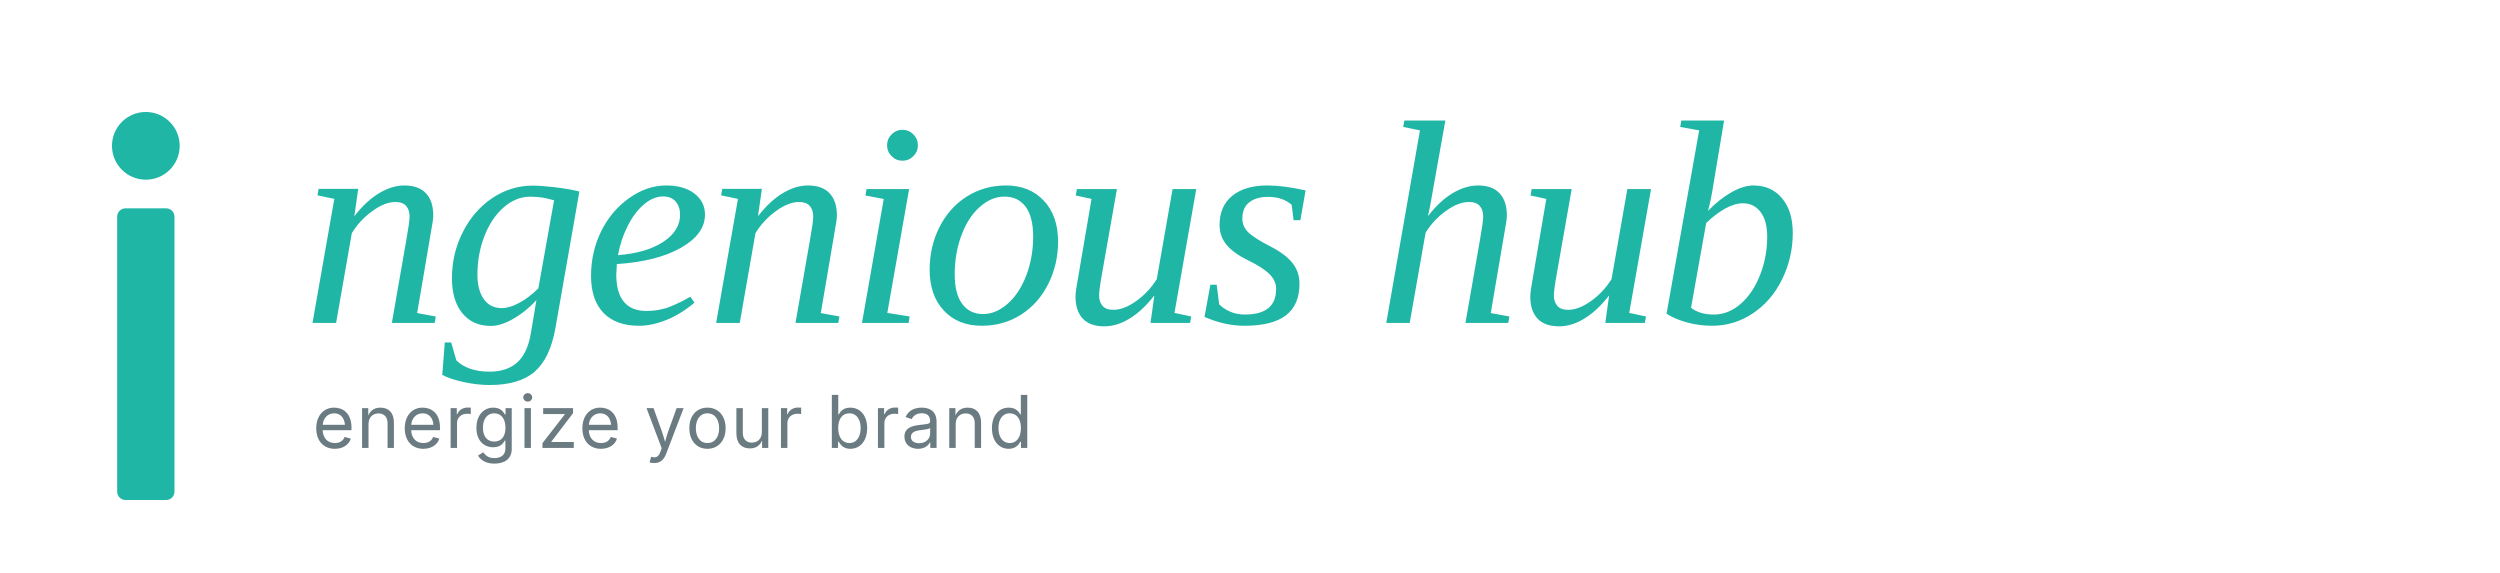
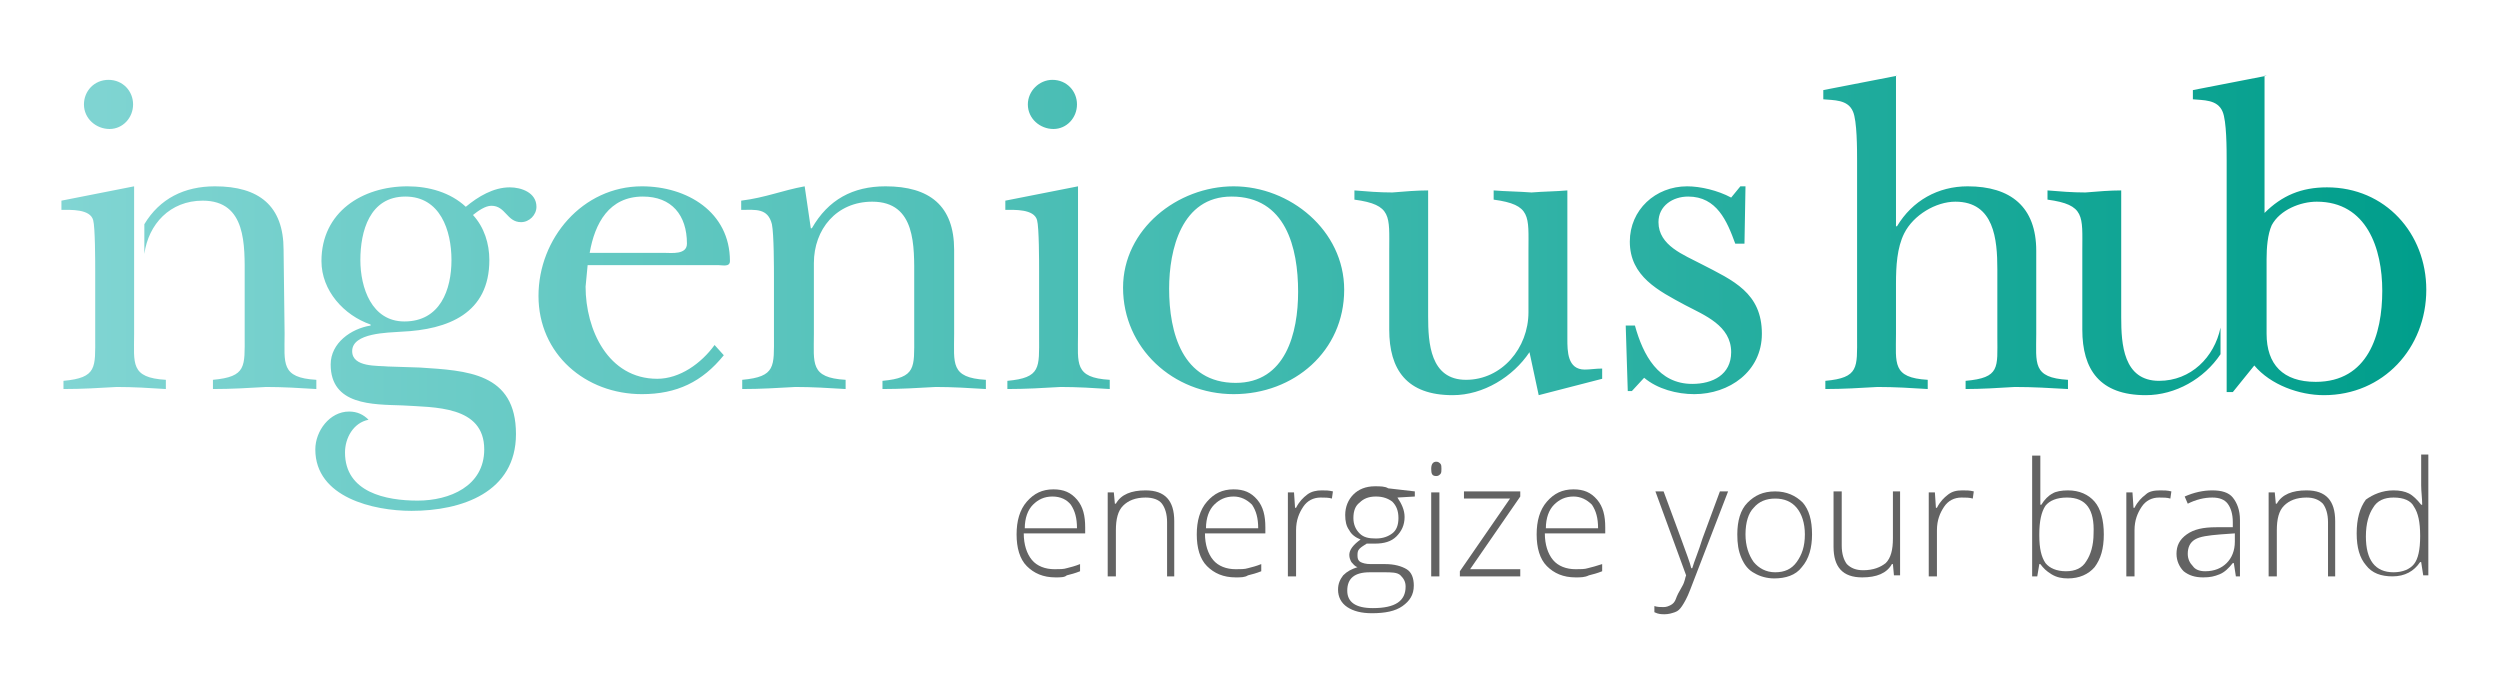
- <svg xmlns="http://www.w3.org/2000/svg" viewBox="0 0 480 110" role="img" aria-label="Ingenious Hub — energize your brand">
-   <style>
-     .word { font-family: 'Instrument Serif', Georgia, 'Times New Roman', serif; font-style: italic; font-weight: 400; fill: #1FB6A6; letter-spacing: -0.02em; }
-     .tag  { font-family: 'Inter', system-ui, sans-serif; font-weight: 400; fill: #6B7B82; letter-spacing: 0.02em; }
-   </style>
-   <g transform="translate(8 14)">
-     <circle cx="20" cy="14" r="6.5" fill="#1FB6A6" />
-     <rect x="14.5" y="26" width="11" height="56" rx="1.6" fill="#1FB6A6" />
-   </g>
-   <text class="word" x="58" y="62" font-size="56">ngenious hub</text>
-   <text class="tag" x="60" y="86" font-size="14">energize your brand</text>
+ <svg xmlns="http://www.w3.org/2000/svg" version="1.1" id="Layer_1" x="0px" y="0px" viewBox="0 0 244.2 66.2" style="enable-background:new 0 0 244.2 66.2;" xml:space="preserve">
+   <style type="text/css">
+ 	.st0{fill-rule:evenodd;clip-rule:evenodd;fill:url(#SVGID_1_);}
+ 	.st1{fill:#636363;}
+ </style>
+   <linearGradient id="SVGID_1_" gradientUnits="userSpaceOnUse" x1="6" y1="804.65" x2="237.3" y2="804.65" gradientTransform="matrix(1 0 0 1 0 -776)">
+     <stop offset="0" style="stop-color:#81D5D3" />
+     <stop offset="1" style="stop-color:#009E8B" />
+   </linearGradient>
+   <path class="st0" d="M39.5,31.4c-3.2,0-4.3-3.3-4.3-6c0-2.8,0.9-6.2,4.4-6.2c3.4,0,4.5,3.3,4.5,6.2C44.1,28.3,43,31.4,39.5,31.4  L39.5,31.4z M98.2,19.6v0.9c0.9,0,2.8-0.1,3.1,1c0.2,0.7,0.2,4.1,0.2,5v6.4c0,3,0.2,4-3.1,4.3V38c1.8,0,3.5-0.1,5.2-0.2  c1.6,0,3.3,0.1,4.8,0.2v-0.9c-3.5-0.2-3.1-1.6-3.1-4.5V18.2L98.2,19.6L98.2,19.6z M102.9,12.6c1.3,0,2.3-1.1,2.3-2.4s-1-2.4-2.4-2.4  c-1.3,0-2.4,1.1-2.4,2.4C100.4,11.6,101.6,12.6,102.9,12.6L102.9,12.6z M6,19.6v0.9c0.9,0,2.8-0.1,3.1,1c0.2,0.7,0.2,4.1,0.2,5v6.4  c0,3,0.2,4-3.1,4.3V38c1.8,0,3.5-0.1,5.2-0.2c1.6,0,3.3,0.1,4.8,0.2v-0.9c-3.5-0.2-3.1-1.6-3.1-4.5V18.2L6,19.6L6,19.6z M10.7,12.6  c1.3,0,2.3-1.1,2.3-2.4s-1-2.4-2.4-2.4s-2.4,1.1-2.4,2.4C8.2,11.6,9.4,12.6,10.7,12.6L10.7,12.6z M207.2,18.6  c-1.1,0-2.3,0.1-3.5,0.2c-1.3,0-2.5-0.1-3.7-0.2v0.9c3.7,0.5,3.4,1.6,3.4,5v7.7c0,3.9,1.7,6.4,6.2,6.4c2.9,0,5.7-1.6,7.3-4V32  c-0.6,2.9-2.9,5.2-6,5.2c-3.5,0-3.7-3.6-3.7-6.2V18.6L207.2,18.6z M27.7,24.4c0-4.3-2.4-6.2-6.7-6.2c-3,0-5.4,1.2-6.9,3.7v2.9  c0.4-2.9,2.5-5.2,5.7-5.2c4.3,0,4.1,4.4,4.1,7.5v5.7c0,3,0.2,4-3.1,4.3V38c1.8,0,3.5-0.1,5.2-0.2c1.6,0,3.3,0.1,4.9,0.2v-0.9  c-3.5-0.2-3.1-1.6-3.1-4.5L27.7,24.4L27.7,24.4z M221.4,25.3c0-1.1,0.1-2.4,0.5-3.3c0.8-1.5,2.8-2.3,4.4-2.3c4.9,0,6.4,4.6,6.4,8.7  c0,4.3-1.4,8.9-6.5,8.9c-3.2,0-4.8-1.7-4.8-4.7L221.4,25.3L221.4,25.3z M221.4,7.4l-7.2,1.4v0.9c1,0.1,2.4,0,2.9,1.2  c0.4,0.9,0.4,3.7,0.4,4.8v22.6h0.6l2.1-2.6c1.6,1.9,4.4,2.9,6.8,2.9c5.8,0,10-4.6,10-10.3c0-5.5-4-10-9.7-10c-2.5,0-4.4,0.8-6.1,2.5  V7.4H221.4z M185.3,7.4l-7.2,1.4v0.9c1,0.1,2.4,0,2.9,1.2c0.4,0.9,0.4,3.7,0.4,4.8v17.2c0,3,0.2,4-3.1,4.3V38c1.7,0,3.4-0.1,5.1-0.2  c1.7,0,3.3,0.1,4.9,0.2v-0.9c-3.5-0.2-3.1-1.6-3.1-4.5v-4.9c0-1.7,0.1-3.5,0.8-4.9c0.9-1.8,3.1-3.1,5-3.1c3.8,0,4.1,3.7,4.1,6.6v6.6  c0,3,0.3,4-3.1,4.3V38c1.5,0,3.2-0.1,4.8-0.2c1.8,0,3.4,0.1,5.2,0.2v-0.9c-3.5-0.2-3.1-1.6-3.1-4.5v-8.1c0-4.3-2.5-6.3-6.7-6.3  c-2.9,0-5.4,1.4-6.9,3.9h-0.1V7.4H185.3z M160.6,36.9c1.3,1.1,3.2,1.6,4.9,1.6c3.4,0,6.6-2.2,6.6-5.9c0-4-2.8-5.2-5.9-6.8  c-1.7-0.9-4.2-1.8-4.2-4.1c0-1.6,1.4-2.5,2.9-2.5c2.8,0,3.8,2.4,4.6,4.6h0.9l0.1-5.6H170l-0.9,1.1c-1.3-0.7-3-1.1-4.3-1.1  c-3.1,0-5.6,2.3-5.6,5.4c0,3.4,2.8,4.8,5.4,6.2c1.9,1,4.5,2,4.5,4.6c0,2.2-1.8,3.1-3.8,3.1c-3.3,0-4.8-2.8-5.6-5.7h-0.9l0.2,6.4h0.4  L160.6,36.9L160.6,36.9z M139.5,18.6c-1.1,0-2.3,0.1-3.5,0.2c-1.3,0-2.5-0.1-3.7-0.2v0.9c3.7,0.5,3.4,1.6,3.4,5v7.7  c0,3.9,1.7,6.4,6.2,6.4c3,0,5.9-1.8,7.5-4.2l0.9,4.2l6.2-1.6v-1c-0.6,0-1.2,0.1-1.7,0.1c-1.7,0-1.7-1.8-1.7-3V18.6  c-1.1,0.1-2.3,0.1-3.5,0.2c-1.3-0.1-2.5-0.1-3.7-0.2v0.9c3.7,0.5,3.4,1.6,3.4,5v6c0,3.5-2.6,6.6-6.1,6.6s-3.7-3.6-3.7-6.2  L139.5,18.6L139.5,18.6z M120.5,18.2c-5.5,0-10.8,4.2-10.8,9.9c0,5.9,4.9,10.4,10.8,10.4s10.8-4.2,10.8-10.2  C131.3,22.5,126,18.2,120.5,18.2L120.5,18.2z M120.3,19.2c5.3,0,6.5,5,6.5,9.3c0,4-1.2,8.9-6.1,8.9c-5.2,0-6.5-4.9-6.5-9.2  C114.2,24.4,115.4,19.2,120.3,19.2L120.3,19.2z M93.2,24.4c0-4.3-2.4-6.2-6.7-6.2c-3.2,0-5.6,1.3-7.2,4.1h-0.1l-0.6-4.1  c-2.2,0.4-3.8,1.1-6.2,1.4v0.9c1.4,0,2.6-0.2,3,1.4c0.2,1,0.2,4.2,0.2,5.4v5.5c0,3,0.2,4-3.1,4.3V38c1.8,0,3.4-0.1,5.2-0.2  c1.6,0,3.3,0.1,4.9,0.2v-0.9c-3.5-0.2-3.1-1.6-3.1-4.5v-6.9c0-3.3,2.2-6,5.7-6c4.3,0,4.1,4.4,4.1,7.5v5.7c0,3,0.2,4-3.1,4.3V38  c1.8,0,3.4-0.1,5.2-0.2c1.6,0,3.3,0.1,4.9,0.2v-0.9c-3.5-0.2-3.1-1.6-3.1-4.5L93.2,24.4L93.2,24.4z M69.8,33.7  c-1.3,1.8-3.4,3.3-5.6,3.3c-4.8,0-7-4.8-7-9l0.2-2.1h12.8c0.4,0,1.1,0.2,1.1-0.4c0-4.8-4.2-7.3-8.6-7.3c-5.8,0-10.1,5.1-10.1,10.7  c0,5.7,4.6,9.6,10.1,9.6c3.4,0,5.9-1.2,8-3.8L69.8,33.7L69.8,33.7z M57.6,24.7c0.5-2.9,1.9-5.5,5.2-5.5c2.8,0,4.3,1.8,4.3,4.6  c0,1.1-1.5,0.9-2.2,0.9H57.6L57.6,24.7z M37.9,35.8c-1-0.1-3.5,0.1-3.5-1.5c0-1.8,3.5-1.8,4.8-1.9c4.6-0.2,8.6-1.8,8.6-7  c0-1.6-0.5-3.2-1.6-4.4c0.5-0.4,1.2-0.9,1.8-0.9c1.4,0,1.5,1.6,2.9,1.6c0.8,0,1.5-0.7,1.5-1.5c0-1.4-1.5-1.9-2.6-1.9  c-1.6,0-3.1,0.9-4.3,1.9c-1.5-1.4-3.6-2-5.7-2c-4.4,0-8.4,2.5-8.4,7.3c0,2.9,2.2,5.3,4.8,6.2v0.1c-1.9,0.3-3.9,1.7-3.9,3.8  c0,4,4.1,3.9,7,4c3.1,0.2,8,0,8,4.3c0,3.6-3.4,5-6.5,5s-7.1-0.8-7.1-4.7c0-1.4,0.8-2.9,2.3-3.2c-0.5-0.5-1.1-0.8-1.9-0.8  c-1.9,0-3.3,1.9-3.3,3.7c0,4.7,5.7,6,9.4,6c4.9,0,10.2-1.8,10.2-7.5c0-6-4.8-6.2-9.4-6.5L37.9,35.8L37.9,35.8z" />
+   <path class="st1" d="M103.1,56.4c-1.2,0-2.1-0.4-2.8-1.1c-0.7-0.7-1-1.8-1-3.1s0.3-2.4,1-3.2s1.5-1.2,2.6-1.2c1,0,1.7,0.3,2.3,1  s0.8,1.6,0.8,2.7v0.6h-6c0,1.1,0.3,2,0.8,2.6s1.3,0.9,2.2,0.9c0.5,0,0.9,0,1.2-0.1c0.4-0.1,0.8-0.2,1.3-0.4v0.7  c-0.5,0.2-0.9,0.3-1.3,0.4C104,56.4,103.6,56.4,103.1,56.4L103.1,56.4z M102.8,48.5c-0.8,0-1.4,0.3-1.9,0.8s-0.8,1.3-0.8,2.3h5.1  c0-1-0.2-1.7-0.6-2.3C104.2,48.8,103.6,48.5,102.8,48.5L102.8,48.5z" />
+   <path class="st1" d="M114,56.3V51c0-0.8-0.2-1.4-0.5-1.8c-0.3-0.4-0.9-0.6-1.6-0.6c-1,0-1.7,0.3-2.2,0.8s-0.7,1.3-0.7,2.4v4.5h-0.8  v-8.2h0.6l0.1,1.1h0.1c0.5-0.9,1.5-1.3,2.9-1.3c1.9,0,2.8,1,2.8,3v5.4L114,56.3L114,56.3z" />
+   <path class="st1" d="M120.7,56.4c-1.2,0-2.1-0.4-2.8-1.1c-0.7-0.7-1-1.8-1-3.1s0.3-2.4,1-3.2s1.5-1.2,2.6-1.2c1,0,1.7,0.3,2.3,1  s0.8,1.6,0.8,2.7v0.6h-5.9c0,1.1,0.3,2,0.8,2.6s1.3,0.9,2.2,0.9c0.5,0,0.9,0,1.2-0.1c0.4-0.1,0.8-0.2,1.3-0.4v0.7  c-0.5,0.2-0.9,0.3-1.3,0.4C121.6,56.4,121.2,56.4,120.7,56.4L120.7,56.4z M120.5,48.5c-0.8,0-1.4,0.3-1.9,0.8s-0.8,1.3-0.8,2.3h5.1  c0-1-0.2-1.7-0.6-2.3C121.8,48.8,121.2,48.5,120.5,48.5L120.5,48.5z" />
+   <path class="st1" d="M129.1,47.9c0.4,0,0.7,0,1.1,0.1l-0.1,0.7c-0.3-0.1-0.7-0.1-1.1-0.1c-0.7,0-1.3,0.3-1.7,0.9  c-0.4,0.6-0.7,1.3-0.7,2.3v4.5h-0.8v-8.2h0.6l0.1,1.5h0.1c0.3-0.6,0.7-1,1.1-1.3C128.1,48,128.6,47.9,129.1,47.9L129.1,47.9z" />
+   <path class="st1" d="M138.2,48v0.5l-1.7,0.1c0.4,0.6,0.7,1.2,0.7,1.9c0,0.8-0.3,1.4-0.8,1.9s-1.2,0.7-2.1,0.7c-0.4,0-0.6,0-0.8,0  c-0.3,0.2-0.5,0.3-0.7,0.5s-0.2,0.4-0.2,0.7s0.1,0.5,0.3,0.6s0.5,0.2,1,0.2h1.4c0.9,0,1.6,0.2,2.1,0.5s0.7,0.9,0.7,1.6  c0,0.9-0.4,1.5-1.1,2c-0.7,0.5-1.7,0.7-3,0.7c-1,0-1.8-0.2-2.4-0.6c-0.6-0.4-0.9-1-0.9-1.7c0-0.6,0.2-1,0.5-1.4  c0.4-0.4,0.8-0.6,1.4-0.8c-0.3-0.1-0.4-0.3-0.6-0.5c-0.1-0.2-0.2-0.4-0.2-0.7c0-0.5,0.4-1,1.1-1.5c-0.5-0.2-0.9-0.5-1.1-0.9  c-0.3-0.4-0.4-0.9-0.4-1.5c0-0.8,0.3-1.5,0.8-2s1.2-0.8,2.1-0.8c0.5,0,1,0,1.3,0.2L138.2,48L138.2,48z M131.6,57.7  c0,1.1,0.8,1.7,2.5,1.7c2.2,0,3.2-0.7,3.2-2.1c0-0.5-0.2-0.8-0.5-1.1s-0.9-0.3-1.6-0.3h-1.4C132.3,55.9,131.6,56.5,131.6,57.7  L131.6,57.7z M132.2,50.6c0,0.6,0.2,1.1,0.6,1.5s0.9,0.5,1.6,0.5c0.7,0,1.2-0.2,1.6-0.5c0.4-0.3,0.6-0.8,0.6-1.5s-0.2-1.2-0.6-1.6  c-0.4-0.3-0.9-0.5-1.6-0.5c-0.7,0-1.2,0.2-1.6,0.6C132.4,49.4,132.2,49.9,132.2,50.6L132.2,50.6z" />
+   <path class="st1" d="M140.6,56.3h-0.8v-8.2h0.8V56.3L140.6,56.3z M139.8,45.8c0-0.5,0.2-0.7,0.5-0.7c0.2,0,0.3,0.1,0.4,0.2  c0.1,0.1,0.1,0.3,0.1,0.5s0,0.4-0.1,0.5s-0.2,0.2-0.4,0.2C139.9,46.5,139.8,46.3,139.8,45.8L139.8,45.8z" />
+   <polygon class="st1" points="148.5,56.3 142.6,56.3 142.6,55.8 147.5,48.7 143,48.7 143,48 148.5,48 148.5,48.5 143.6,55.6   148.5,55.6 " />
+   <path class="st1" d="M153.9,56.4c-1.2,0-2.1-0.4-2.8-1.1s-1-1.8-1-3.1s0.3-2.4,1-3.2s1.5-1.2,2.6-1.2c1,0,1.7,0.3,2.3,1  s0.8,1.6,0.8,2.7v0.6h-5.9c0,1.1,0.3,2,0.8,2.6s1.3,0.9,2.2,0.9c0.5,0,0.9,0,1.2-0.1c0.4-0.1,0.8-0.2,1.4-0.4v0.7  c-0.5,0.2-0.9,0.3-1.3,0.4C154.8,56.4,154.4,56.4,153.9,56.4L153.9,56.4z M153.7,48.5c-0.8,0-1.4,0.3-1.9,0.8s-0.8,1.3-0.8,2.3h5.1  c0-1-0.2-1.7-0.6-2.3C155,48.8,154.4,48.5,153.7,48.5L153.7,48.5z" />
+   <path class="st1" d="M161.7,48h0.8l1.7,4.6c0.5,1.4,0.9,2.4,1,2.9h0.1c0.2-0.7,0.6-1.6,1-2.9L168,48h0.8l-3.7,9.6  c-0.3,0.8-0.6,1.3-0.8,1.6s-0.4,0.5-0.7,0.6s-0.6,0.2-1,0.2c-0.3,0-0.6,0-1-0.2v-0.6c0.3,0.1,0.6,0.1,0.9,0.1c0.3,0,0.5-0.1,0.7-0.2  s0.4-0.3,0.5-0.6s0.3-0.7,0.6-1.2s0.3-0.9,0.4-1.1L161.7,48L161.7,48z" />
+   <path class="st1" d="M177,52.2c0,1.3-0.3,2.4-1,3.2c-0.6,0.8-1.6,1.1-2.7,1.1c-0.7,0-1.4-0.2-1.9-0.5c-0.6-0.3-1-0.8-1.3-1.5  s-0.4-1.4-0.4-2.3c0-1.3,0.3-2.4,1-3.1s1.5-1.1,2.7-1.1c1.1,0,2,0.4,2.7,1.1C176.7,49.8,177,50.8,177,52.2L177,52.2z M170.5,52.2  c0,1.1,0.3,2,0.8,2.7c0.5,0.6,1.2,1,2.1,1s1.6-0.3,2.1-1s0.8-1.5,0.8-2.7c0-1.1-0.3-2-0.8-2.6s-1.2-0.9-2.1-0.9  c-0.9,0-1.6,0.3-2.1,0.9C170.8,50.1,170.5,51,170.5,52.2L170.5,52.2z" />
+   <path class="st1" d="M179.9,48v5.3c0,0.8,0.2,1.4,0.5,1.8c0.4,0.4,0.9,0.6,1.6,0.6c1,0,1.7-0.3,2.2-0.7c0.5-0.5,0.7-1.3,0.7-2.4V48  h0.7v8.2H185l-0.1-1.1h-0.1c-0.5,0.9-1.5,1.3-2.9,1.3c-1.9,0-2.8-1-2.8-3V48H179.9L179.9,48z" />
+   <path class="st1" d="M191.7,47.9c0.4,0,0.7,0,1.1,0.1l-0.1,0.7c-0.3-0.1-0.7-0.1-1.1-0.1c-0.7,0-1.3,0.3-1.7,0.9  c-0.4,0.6-0.7,1.3-0.7,2.3v4.5h-0.8v-8.2h0.6l0.1,1.5h0.1c0.3-0.6,0.7-1,1.1-1.3C190.7,48,191.1,47.9,191.7,47.9L191.7,47.9z" />
+   <path class="st1" d="M202,47.9c1.1,0,2,0.4,2.6,1.1c0.6,0.7,0.9,1.8,0.9,3.2s-0.3,2.4-0.9,3.2c-0.6,0.7-1.5,1.1-2.6,1.1  c-0.6,0-1.1-0.1-1.6-0.4s-0.8-0.6-1.1-1h-0.1l-0.2,1.2h-0.5V44.5h0.8v3c0,0.4,0,0.8,0,1.2v0.6h0.1c0.3-0.5,0.7-0.9,1.1-1.1  C200.8,48,201.4,47.9,202,47.9L202,47.9z M201.9,48.6c-1,0-1.7,0.3-2.1,0.8c-0.4,0.6-0.6,1.5-0.6,2.8v0.1c0,1.3,0.2,2.1,0.6,2.7  c0.4,0.5,1.1,0.8,2,0.8s1.6-0.3,2-1c0.4-0.6,0.7-1.5,0.7-2.7C204.6,49.8,203.8,48.6,201.9,48.6L201.9,48.6z" />
+   <path class="st1" d="M211,47.9c0.4,0,0.7,0,1.1,0.1l-0.1,0.7c-0.3-0.1-0.7-0.1-1.1-0.1c-0.7,0-1.3,0.3-1.7,0.9  c-0.4,0.6-0.7,1.3-0.7,2.3v4.5h-0.8v-8.2h0.6l0.1,1.5h0.1c0.3-0.6,0.7-1,1.1-1.3C209.9,48,210.4,47.9,211,47.9L211,47.9z" />
+   <path class="st1" d="M218.4,56.3l-0.2-1.3h-0.1c-0.4,0.5-0.8,0.9-1.3,1.1s-0.9,0.3-1.6,0.3c-0.8,0-1.4-0.2-1.9-0.6  c-0.4-0.4-0.7-1-0.7-1.7c0-0.8,0.3-1.4,1-1.9s1.6-0.7,2.9-0.7h1.6V51c0-0.8-0.2-1.4-0.5-1.8c-0.3-0.4-0.8-0.6-1.5-0.6  c-0.8,0-1.6,0.2-2.4,0.6l-0.3-0.7c0.9-0.4,1.8-0.6,2.7-0.6s1.6,0.2,2,0.7s0.7,1.2,0.7,2.2v5.5H218.4L218.4,56.3z M215.4,55.8  c0.9,0,1.6-0.3,2.1-0.8s0.8-1.2,0.8-2.1v-0.8l-1.4,0.1c-1.2,0.1-2,0.2-2.5,0.5s-0.7,0.8-0.7,1.4c0,0.5,0.2,0.9,0.5,1.2  C214.4,55.6,214.8,55.8,215.4,55.8L215.4,55.8z" />
+   <path class="st1" d="M227.4,56.3V51c0-0.8-0.2-1.4-0.5-1.8c-0.4-0.4-0.9-0.6-1.6-0.6c-1,0-1.7,0.3-2.2,0.8s-0.7,1.3-0.7,2.4v4.5  h-0.8v-8.2h0.6l0.1,1.1h0.1c0.5-0.9,1.5-1.3,2.9-1.3c1.9,0,2.8,1,2.8,3v5.4L227.4,56.3L227.4,56.3z" />
+   <path class="st1" d="M233.8,47.9c0.6,0,1.1,0.1,1.5,0.3s0.8,0.6,1.2,1.1h0.1c0-0.6-0.1-1.3-0.1-1.9v-3h0.7v11.8h-0.5l-0.2-1.3h-0.1  c-0.6,0.9-1.5,1.4-2.7,1.4c-1.1,0-2-0.3-2.6-1.1c-0.6-0.7-0.9-1.7-0.9-3.1c0-1.4,0.3-2.5,0.9-3.3C231.8,48.3,232.7,47.9,233.8,47.9  L233.8,47.9z M233.8,48.6c-0.9,0-1.6,0.3-2,1c-0.4,0.6-0.7,1.5-0.7,2.8c0,2.3,0.9,3.5,2.7,3.5c0.9,0,1.6-0.3,2-0.8s0.6-1.4,0.6-2.7  v-0.1c0-1.3-0.2-2.2-0.6-2.8C235.5,48.9,234.8,48.6,233.8,48.6L233.8,48.6z" />
</svg>
